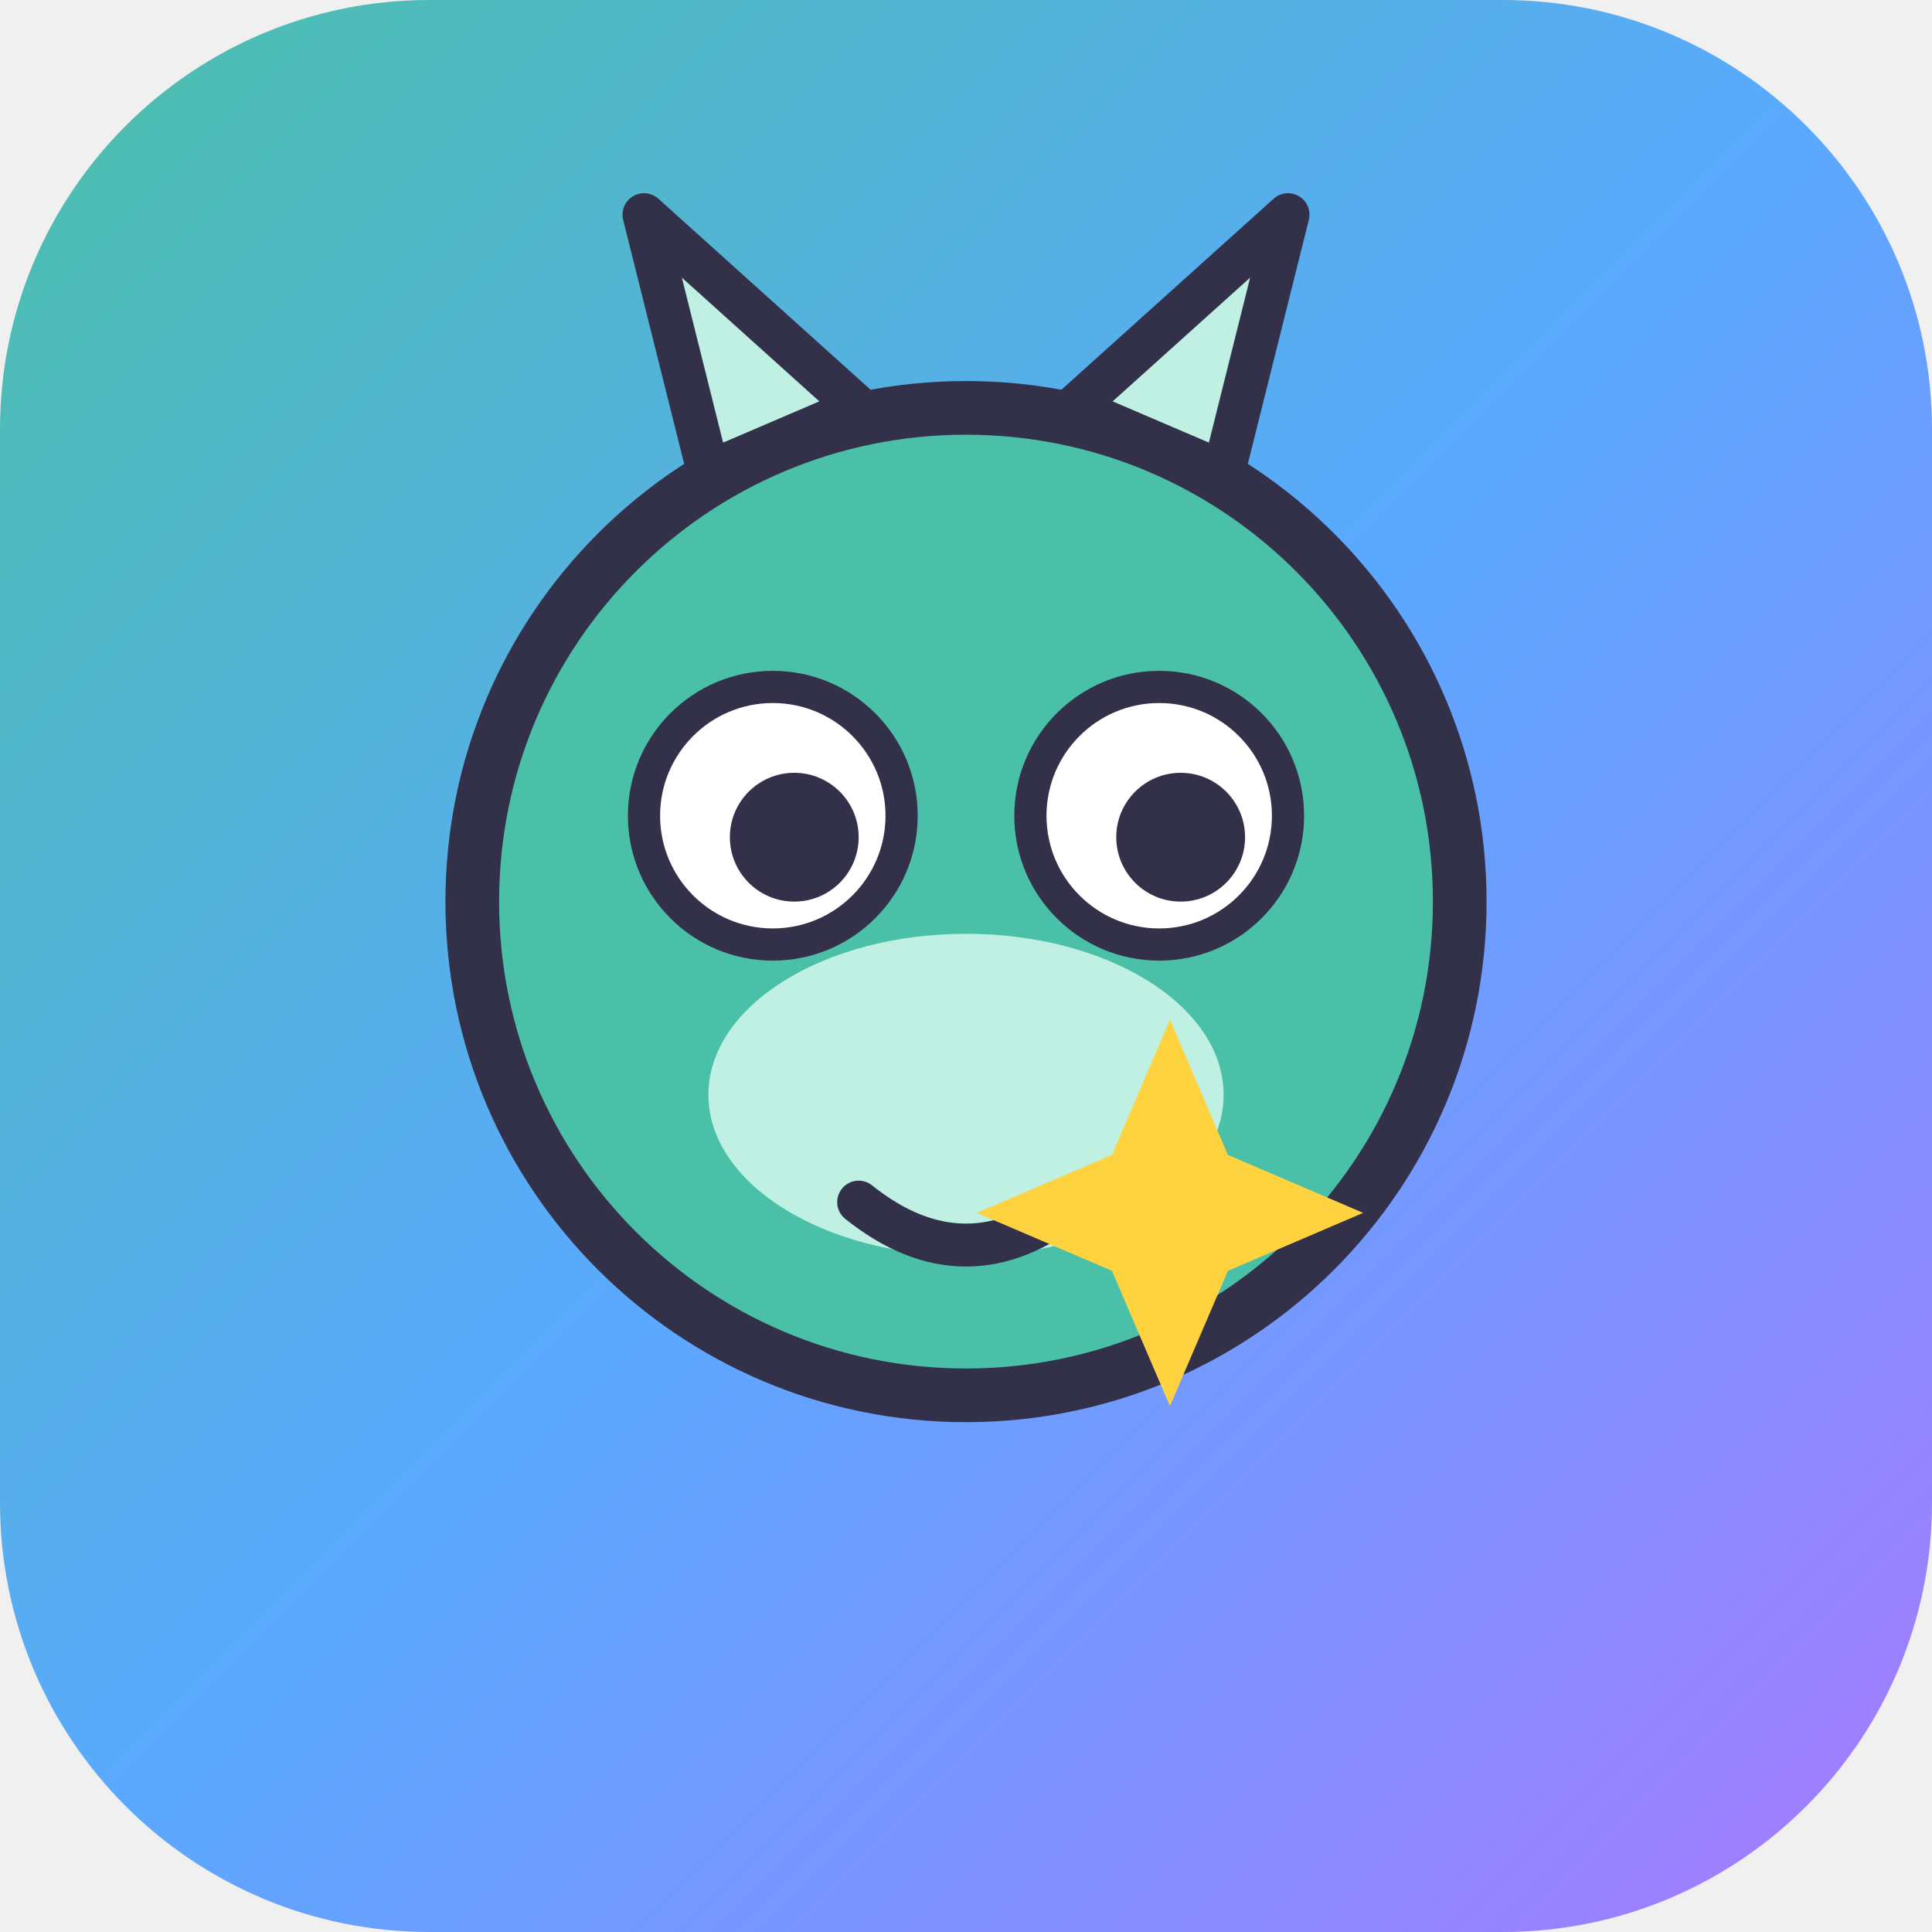
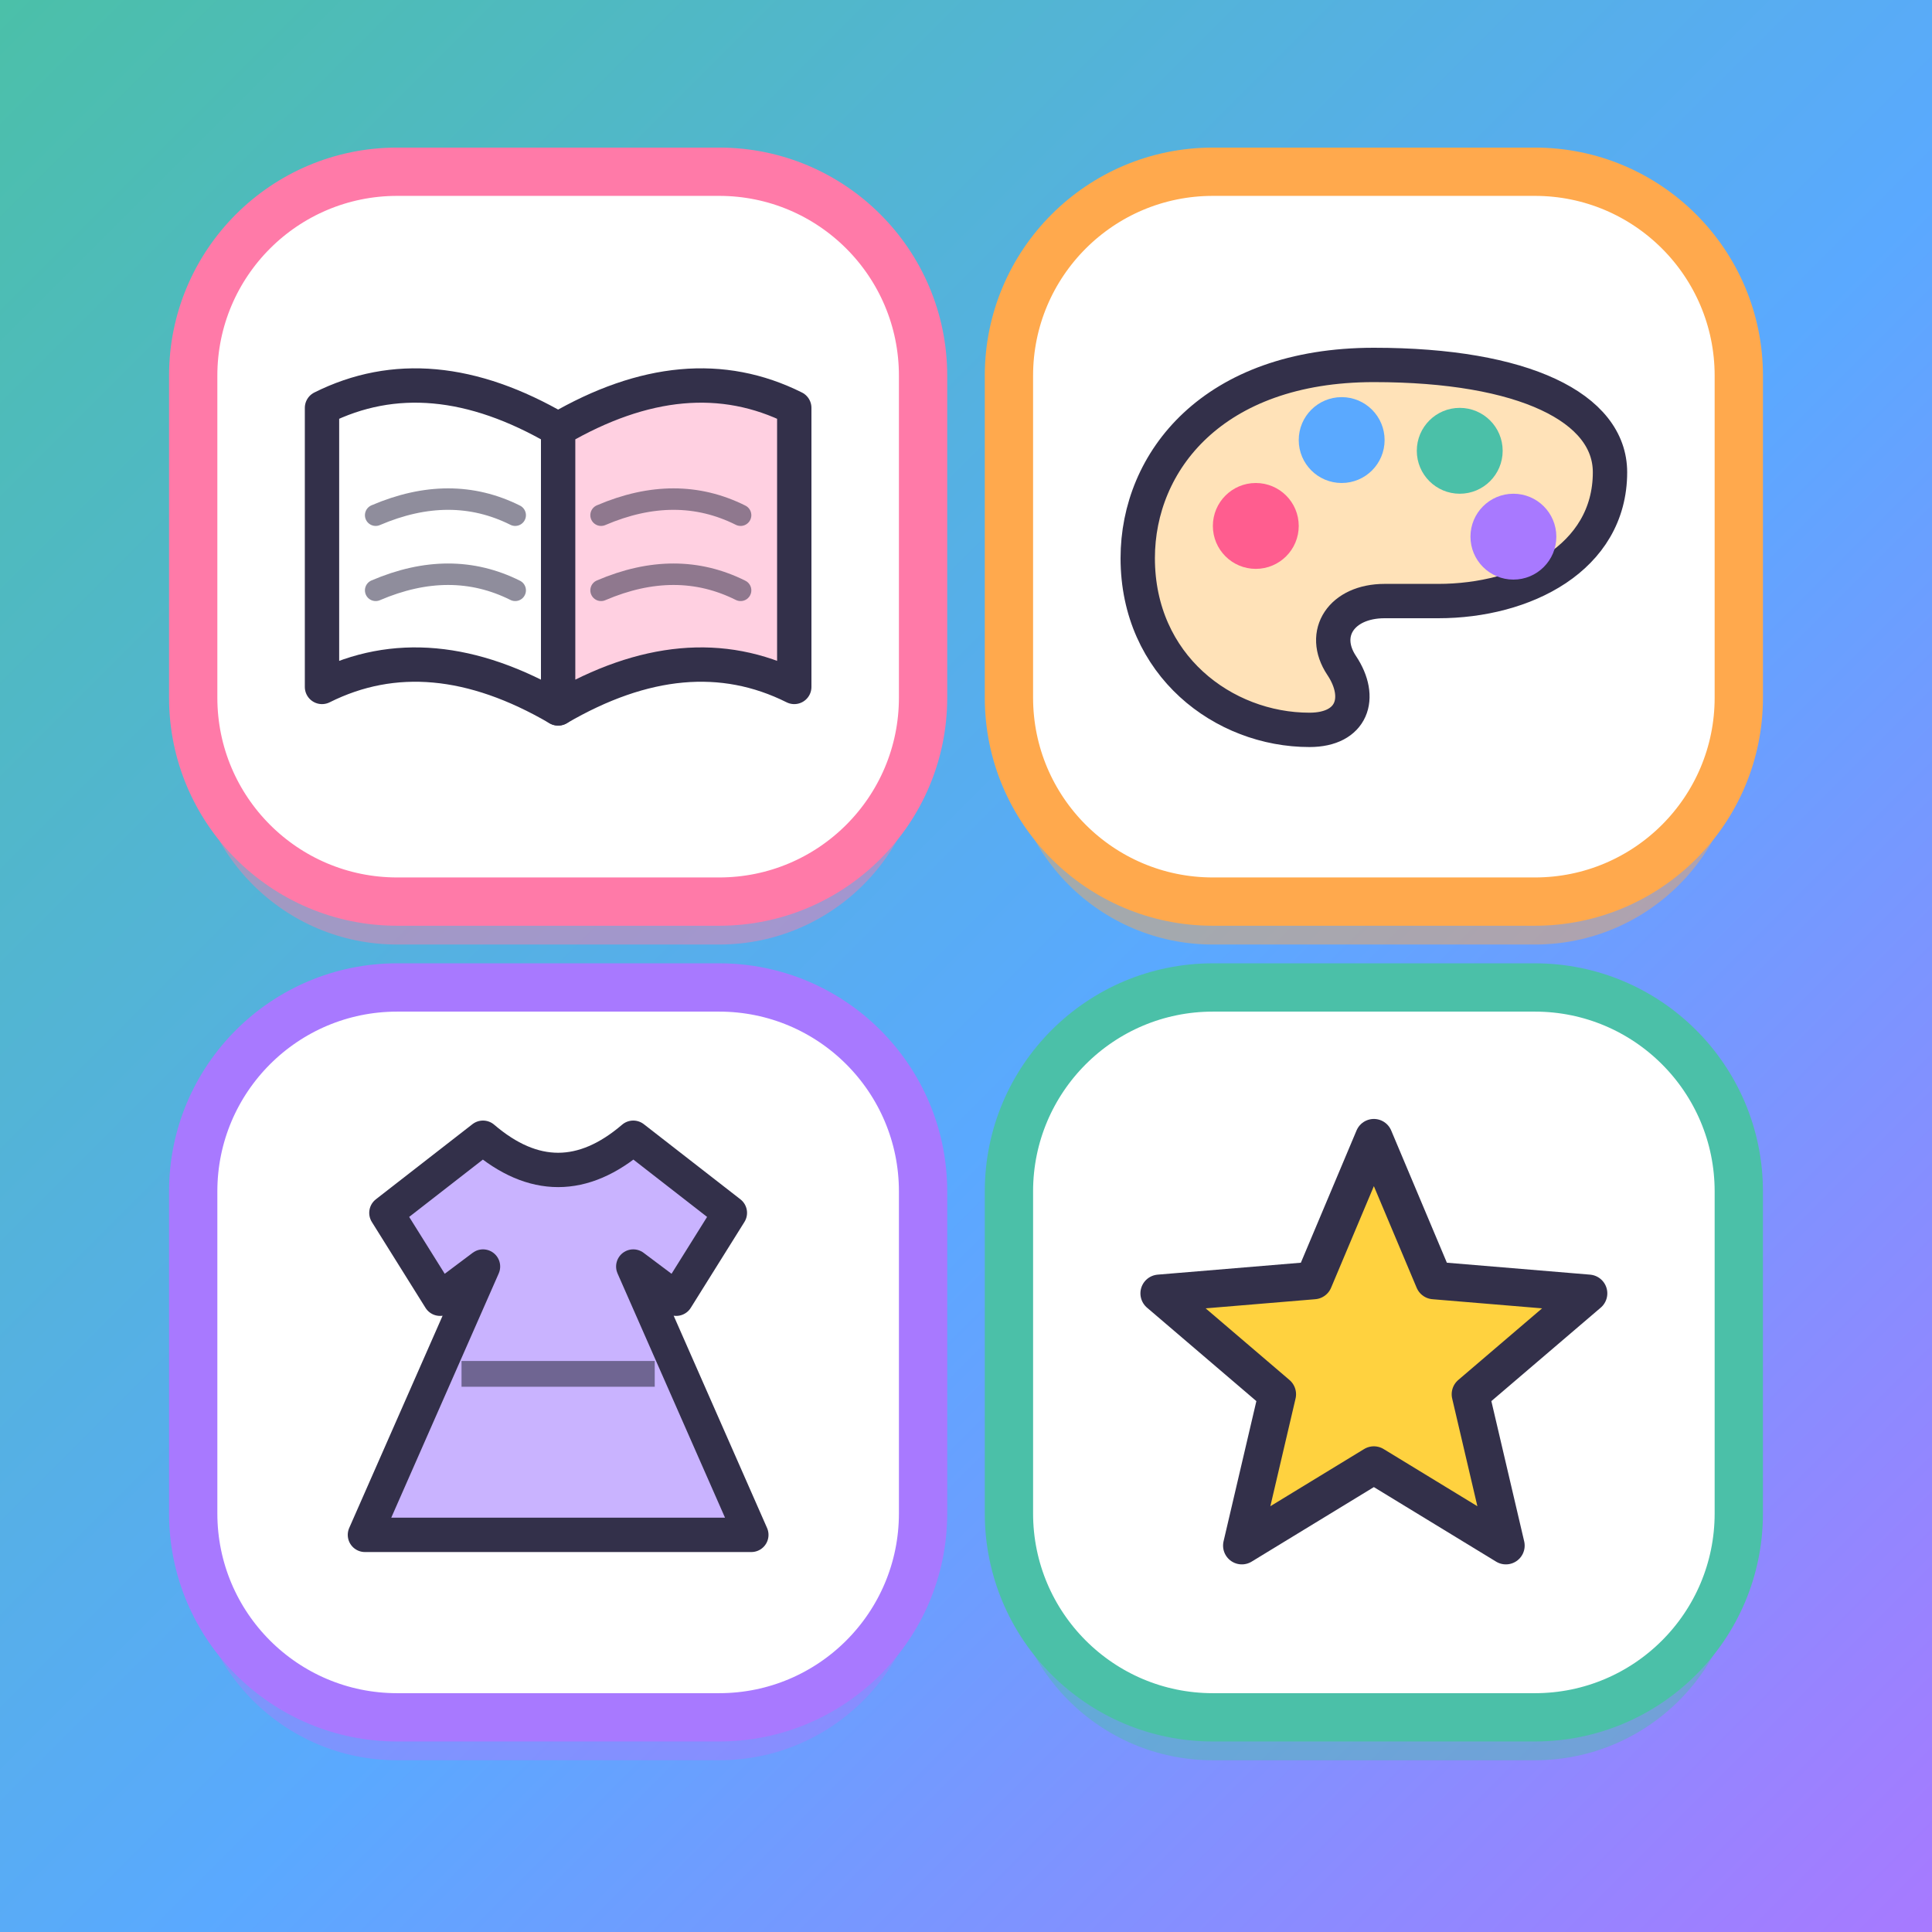
<svg xmlns="http://www.w3.org/2000/svg" viewBox="0 0 180 180">
  <defs>
    <linearGradient id="g" x1="0" y1="0" x2="1" y2="1">
      <stop offset="0" stop-color="#4bc0a8" />
-       <stop offset=".5" stop-color="#5aa9ff" />
+       <stop offset=".55" stop-color="#5aa9ff" />
      <stop offset="1" stop-color="#a879ff" />
    </linearGradient>
  </defs>
-   <rect width="180" height="180" rx="40" fill="url(#g)" />
-   <circle cx="90" cy="84" r="46" fill="#4bc0a8" stroke="#33304a" stroke-width="5" />
-   <ellipse cx="90" cy="102" rx="24" ry="15" fill="#bff0e2" />
-   <circle cx="72" cy="76" r="12" fill="#fff" stroke="#33304a" stroke-width="3" />
-   <circle cx="108" cy="76" r="12" fill="#fff" stroke="#33304a" stroke-width="3" />
-   <circle cx="74" cy="78" r="6" fill="#33304a" />
-   <circle cx="110" cy="78" r="6" fill="#33304a" />
-   <path d="M80 112 Q90 120 100 112" fill="none" stroke="#33304a" stroke-width="4" stroke-linecap="round" />
-   <path d="M66 44 L60 20 L80 38 Z M114 44 L120 20 L100 38 Z" fill="#bff0e2" stroke="#33304a" stroke-width="4" stroke-linejoin="round" />
-   <path d="M130 150 l6 14 l14 6 l-14 6 l-6 14 l-6 -14 l-14 -6 l14 -6z" fill="#ffd23f" transform="translate(-8 -40) scale(.9)" />
+   <rect width="180" height="180" fill="url(#g)" />
+   <rect x="18" y="20" width="68" height="68" rx="19" fill="#ff7aa8" opacity=".45" />
+   <rect x="18" y="16" width="68" height="68" rx="19" fill="#fff" stroke="#ff7aa8" stroke-width="4.5" />
+   <path d="M52 40 q-12-7 -22-2 v26 q10-5 22 2z" fill="#fff" stroke="#33304a" stroke-width="3.2" stroke-linejoin="round" />
+   <path d="M52 40 q12-7 22-2 v26 q-10-5 -22 2z" fill="#ffd0e1" stroke="#33304a" stroke-width="3.2" stroke-linejoin="round" />
+   <path d="M35 48 q7-3 13 0 M35 55 q7-3 13 0 M56 48 q7-3 13 0 M56 55 q7-3 13 0" stroke="#33304a" stroke-width="2" fill="none" opacity=".55" stroke-linecap="round" />
+   <rect x="94" y="20" width="68" height="68" rx="19" fill="#ffa94d" opacity=".45" />
+   <rect x="94" y="16" width="68" height="68" rx="19" fill="#fff" stroke="#ffa94d" stroke-width="4.5" />
+   <path d="M128 34 c-15 0 -22 9 -22 18 c0 10 8 16 16 16 c4 0 5-3 3-6 c-2-3 0-6 4-6 h5 c8 0 16-4 16-12 c0-6 -8-10 -22-10z" fill="#ffe2b8" stroke="#33304a" stroke-width="3.2" stroke-linejoin="round" />
+   <circle cx="117" cy="49" r="4" fill="#ff5d8f" />
+   <circle cx="125" cy="41" r="4" fill="#5aa9ff" />
+   <circle cx="136" cy="42" r="4" fill="#4bc0a8" />
+   <circle cx="141" cy="50" r="4" fill="#a879ff" />
+   <rect x="18" y="96" width="68" height="68" rx="19" fill="#a879ff" opacity=".45" />
+   <rect x="18" y="92" width="68" height="68" rx="19" fill="#fff" stroke="#a879ff" stroke-width="4.5" />
+   <path d="M45 106 l-9 7 l5 8 l4-3 l-11 25 h36 l-11-25 l4 3 l5-8 l-9-7 q-7 6 -14 0z" fill="#c9b3ff" stroke="#33304a" stroke-width="3.2" stroke-linejoin="round" />
+   <path d="M43 128 h18" stroke="#33304a" stroke-width="2.4" opacity=".6" />
+   <rect x="94" y="96" width="68" height="68" rx="19" fill="#4bc0a8" opacity=".45" />
+   <rect x="94" y="92" width="68" height="68" rx="19" fill="#fff" stroke="#4bc0a8" stroke-width="4.5" />
+   <polygon points="128.0,106.0 133.6,119.3 148.0,120.5 137.0,129.9 140.3,144.0 128.0,136.5 115.7,144.0 119.0,129.9 108.0,120.5 122.4,119.3" fill="#ffd23f" stroke="#33304a" stroke-width="3.5" stroke-linejoin="round" />
</svg>
